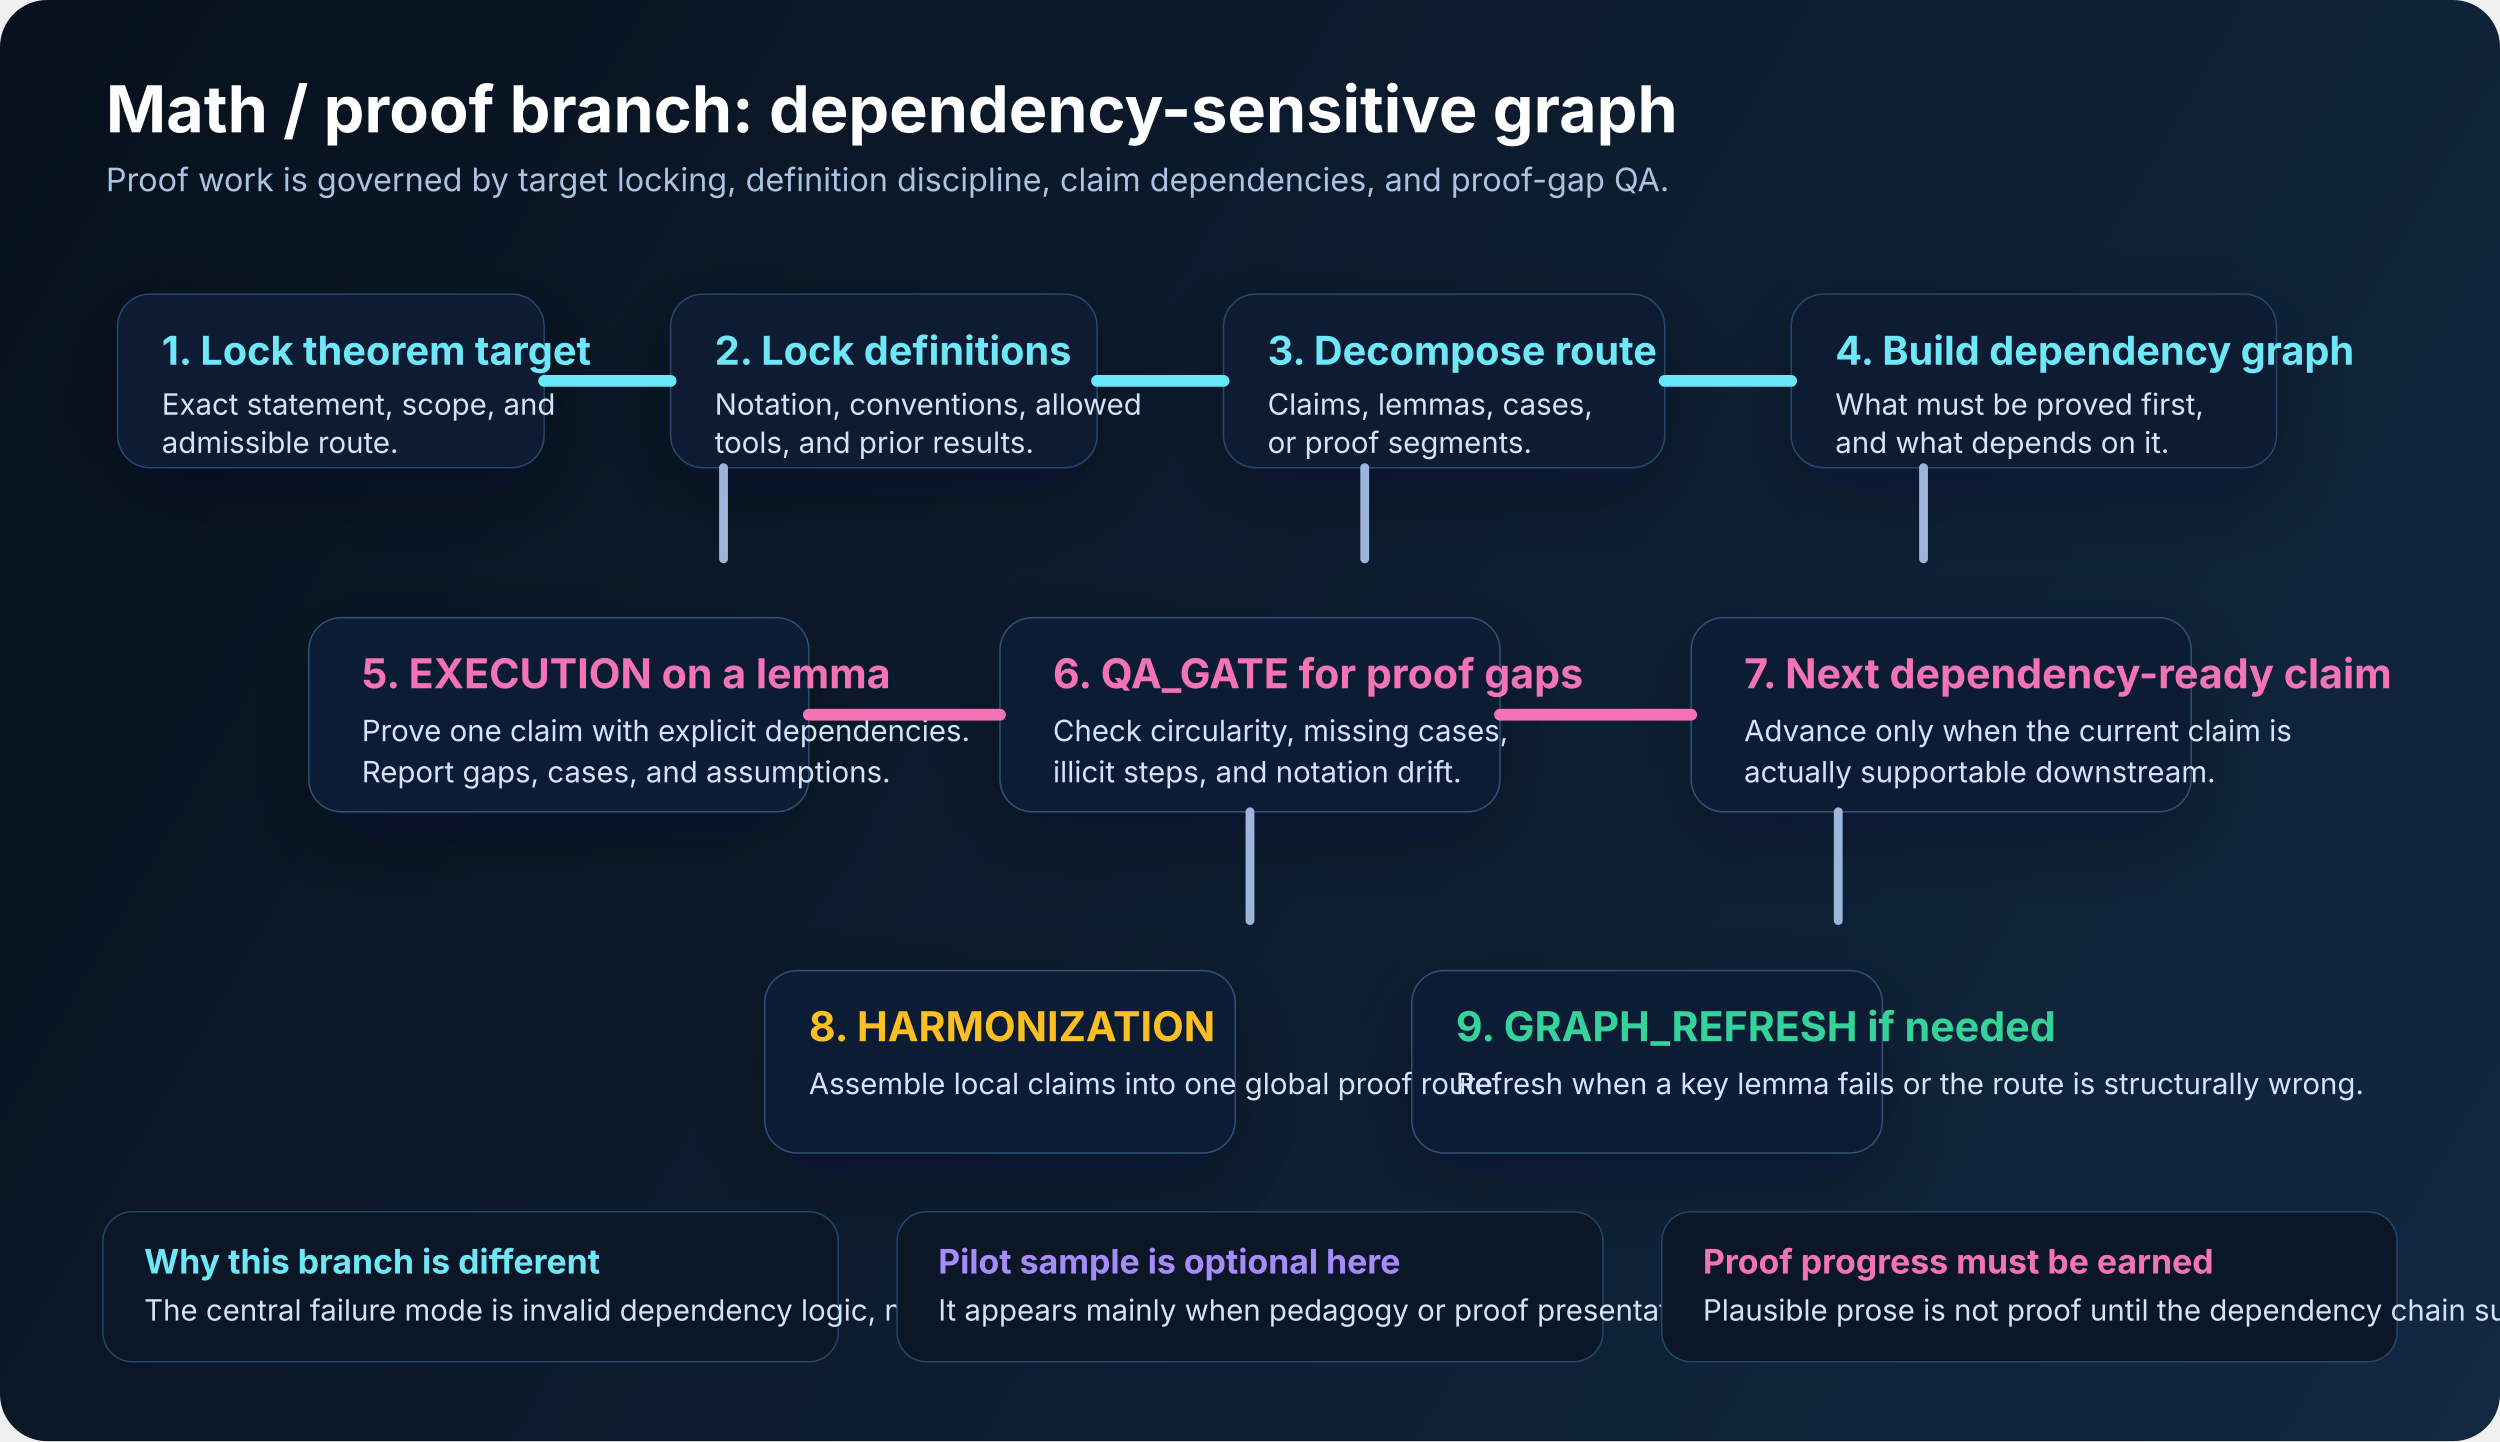
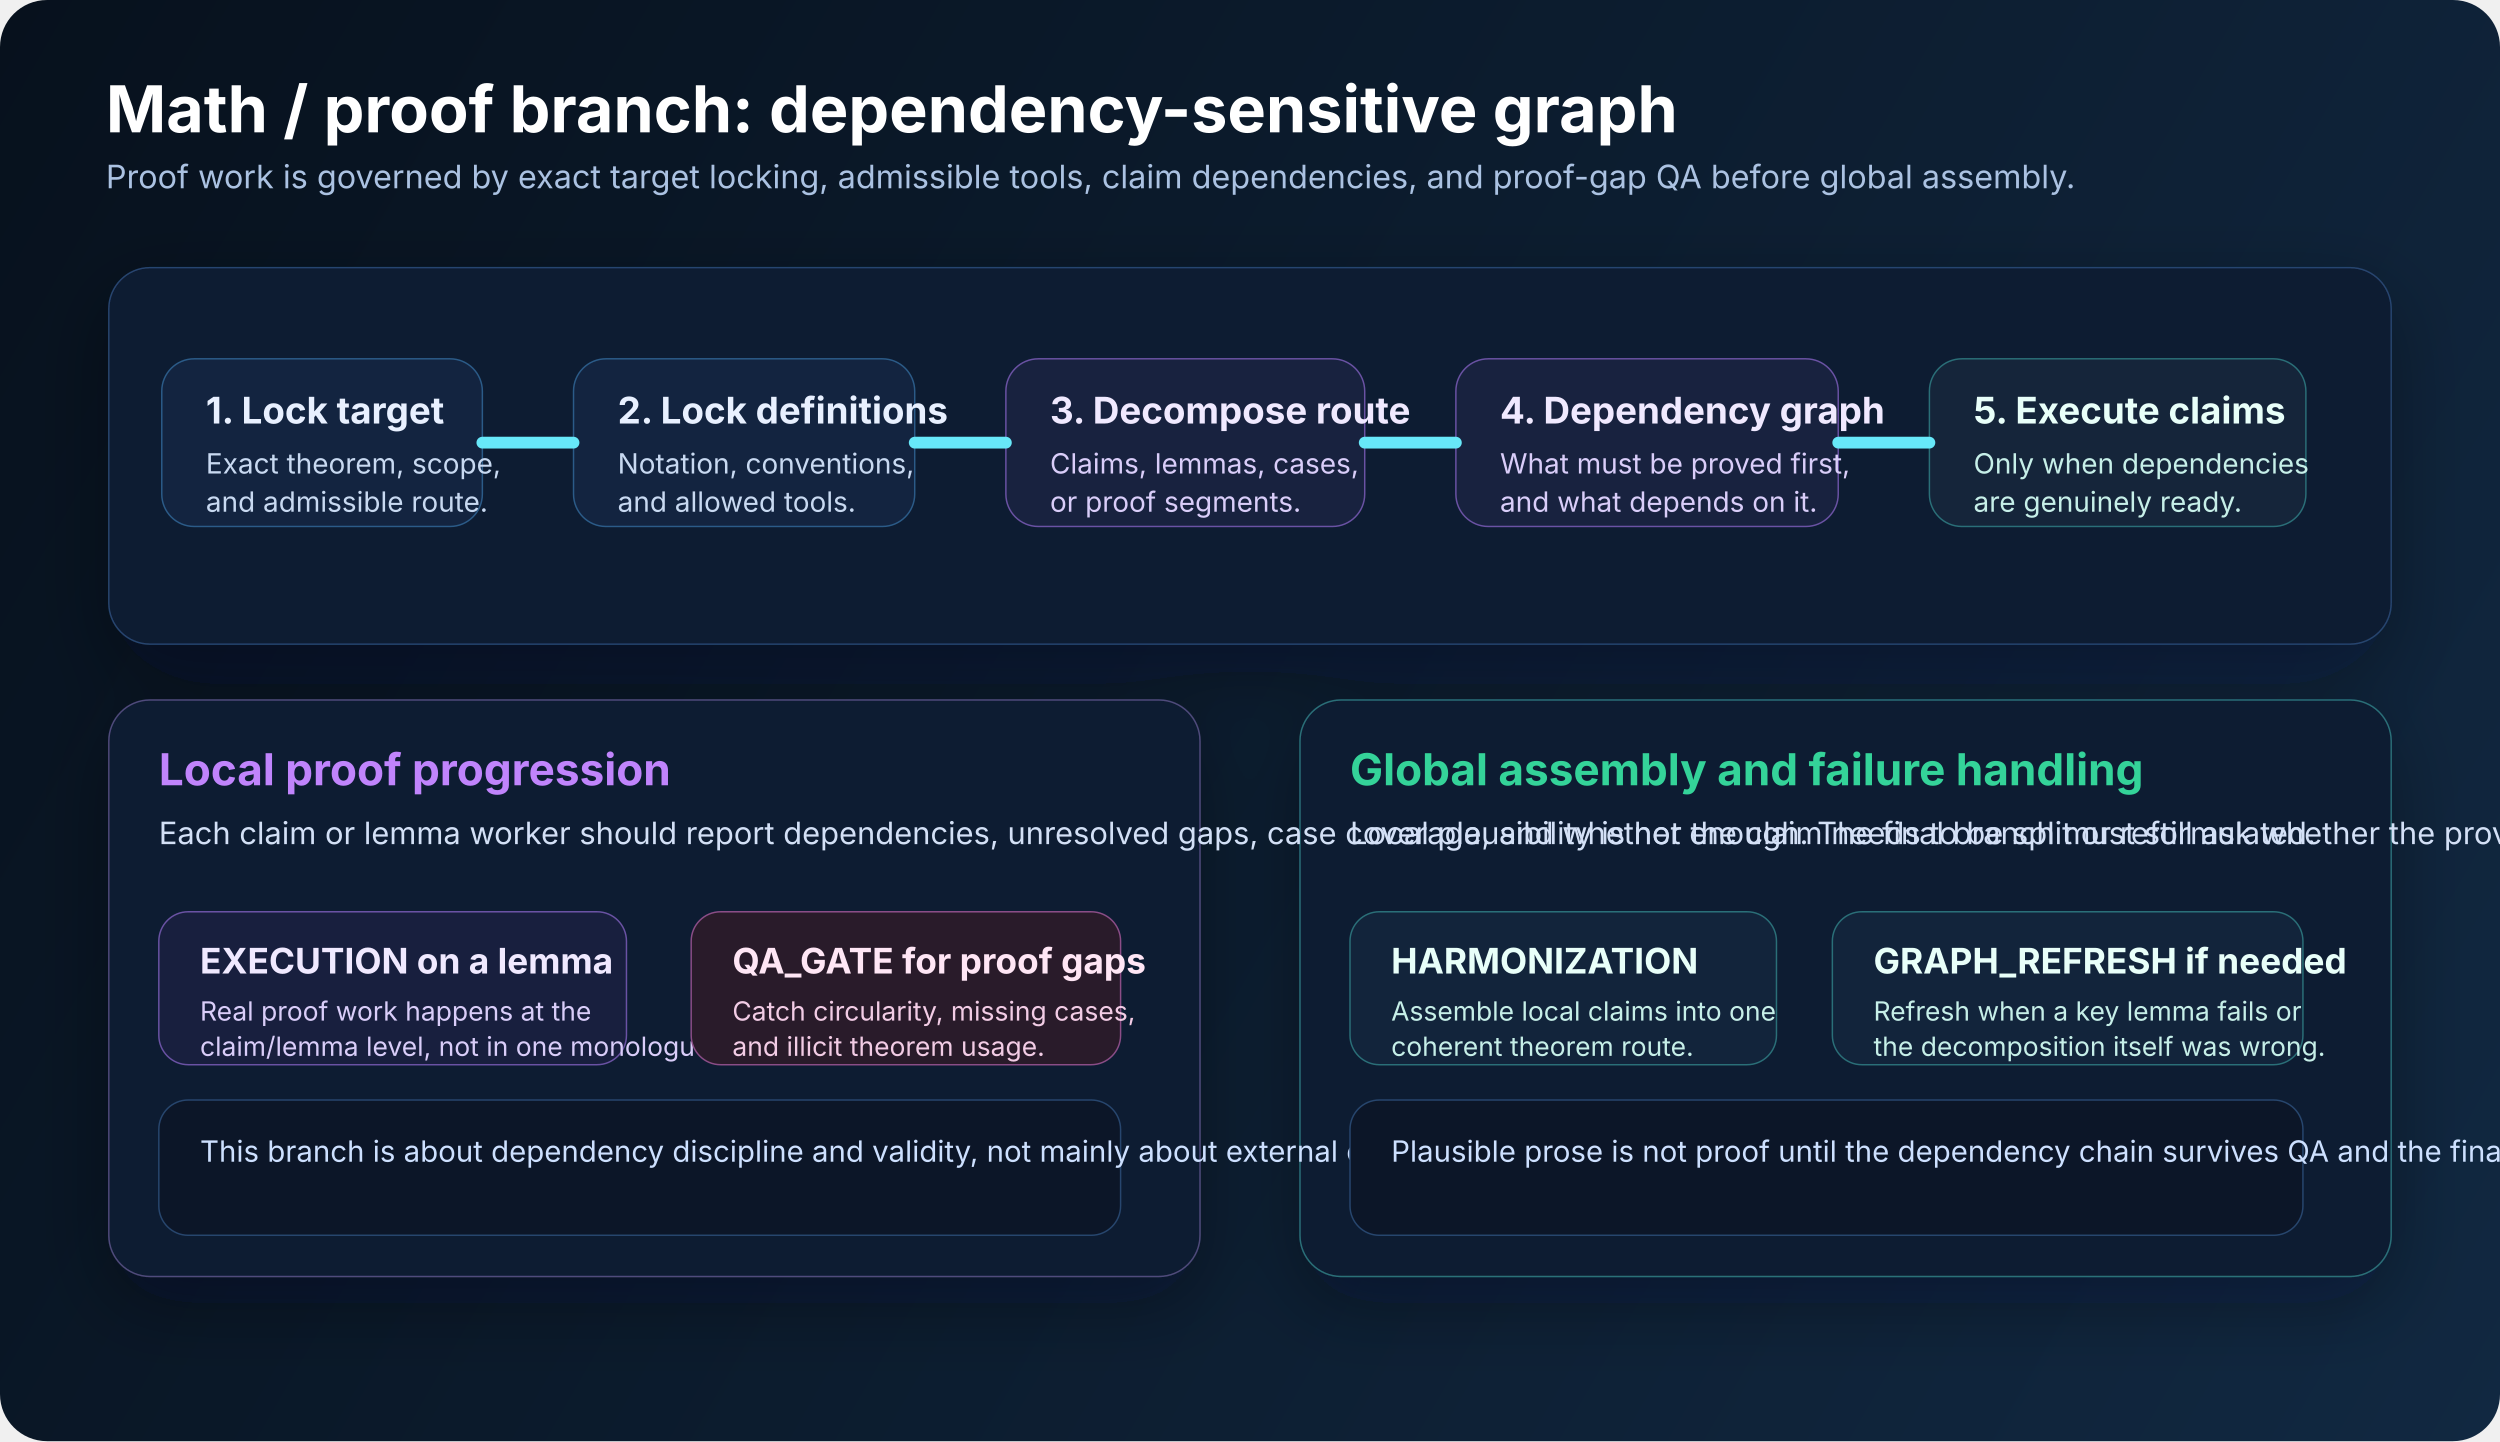
<svg xmlns="http://www.w3.org/2000/svg" width="1700" height="980" viewBox="0 0 1700 980" fill="none">
  <defs>
    <linearGradient id="bg" x1="0" y1="0" x2="1700" y2="980" gradientUnits="userSpaceOnUse">
      <stop stop-color="#07111D" />
      <stop offset="1" stop-color="#112841" />
    </linearGradient>
    <filter id="shadow" x="-20%" y="-20%" width="140%" height="140%">
      <feDropShadow dx="0" dy="18" stdDeviation="26" flood-color="#020617" flood-opacity="0.34" />
    </filter>
  </defs>
  <rect width="1700" height="980" rx="32" fill="url(#bg)" />
  <text x="72" y="90" fill="white" font-size="44" font-family="Inter, Segoe UI, Arial" font-weight="700">Math / proof branch: dependency-sensitive graph</text>
-   <text x="72" y="130" fill="#ABC2E2" font-size="22" font-family="Inter, Segoe UI, Arial">Proof work is governed by target locking, definition discipline, claim dependencies, and proof-gap QA.</text>
+   <text x="72" y="128" fill="#ABC2E2" font-size="22" font-family="Inter, Segoe UI, Arial">Proof work is governed by exact target locking, admissible tools, claim dependencies, and proof-gap QA before global assembly.</text>
  <g filter="url(#shadow)">
-     <rect x="80" y="200" width="290" height="118" rx="22" fill="#0F1B31" stroke="#26476E" />
-     <rect x="456" y="200" width="290" height="118" rx="22" fill="#0F1B31" stroke="#26476E" />
-     <rect x="832" y="200" width="300" height="118" rx="22" fill="#0F1B31" stroke="#26476E" />
-     <rect x="1218" y="200" width="330" height="118" rx="22" fill="#0F1B31" stroke="#26476E" />
-     <rect x="210" y="420" width="340" height="132" rx="22" fill="#101D35" stroke="#315074" />
-     <rect x="680" y="420" width="340" height="132" rx="22" fill="#101D35" stroke="#315074" />
-     <rect x="1150" y="420" width="340" height="132" rx="22" fill="#101D35" stroke="#315074" />
-     <rect x="520" y="660" width="320" height="124" rx="22" fill="#101D35" stroke="#315074" />
-     <rect x="960" y="660" width="320" height="124" rx="22" fill="#101D35" stroke="#315074" />
+     <rect x="74" y="182" width="1552" height="256" rx="28" fill="#0E1A30" stroke="#28456F" />
+     <rect x="74" y="476" width="742" height="392" rx="28" fill="#0E1A30" stroke="#4F4B7B" />
+     <rect x="884" y="476" width="742" height="392" rx="28" fill="#0E1A30" stroke="#2A6F78" />
  </g>
-   <text x="110" y="248" fill="#6EE7F9" font-size="27" font-family="Inter, Segoe UI, Arial" font-weight="700">1. Lock theorem target</text>
-   <text x="110" y="282" fill="#D5E3FA" font-size="20" font-family="Inter, Segoe UI, Arial">Exact statement, scope, and</text>
-   <text x="110" y="308" fill="#D5E3FA" font-size="20" font-family="Inter, Segoe UI, Arial">admissible route.</text>
-   <text x="486" y="248" fill="#6EE7F9" font-size="27" font-family="Inter, Segoe UI, Arial" font-weight="700">2. Lock definitions</text>
-   <text x="486" y="282" fill="#D5E3FA" font-size="20" font-family="Inter, Segoe UI, Arial">Notation, conventions, allowed</text>
-   <text x="486" y="308" fill="#D5E3FA" font-size="20" font-family="Inter, Segoe UI, Arial">tools, and prior results.</text>
-   <text x="862" y="248" fill="#6EE7F9" font-size="27" font-family="Inter, Segoe UI, Arial" font-weight="700">3. Decompose route</text>
-   <text x="862" y="282" fill="#D5E3FA" font-size="20" font-family="Inter, Segoe UI, Arial">Claims, lemmas, cases,</text>
-   <text x="862" y="308" fill="#D5E3FA" font-size="20" font-family="Inter, Segoe UI, Arial">or proof segments.</text>
-   <text x="1248" y="248" fill="#6EE7F9" font-size="27" font-family="Inter, Segoe UI, Arial" font-weight="700">4. Build dependency graph</text>
-   <text x="1248" y="282" fill="#D5E3FA" font-size="20" font-family="Inter, Segoe UI, Arial">What must be proved first,</text>
-   <text x="1248" y="308" fill="#D5E3FA" font-size="20" font-family="Inter, Segoe UI, Arial">and what depends on it.</text>
-   <path d="M370 259H456" stroke="#67E8F9" stroke-width="8" stroke-linecap="round" />
-   <path d="M746 259H832" stroke="#67E8F9" stroke-width="8" stroke-linecap="round" />
-   <path d="M1132 259H1218" stroke="#67E8F9" stroke-width="8" stroke-linecap="round" />
-   <path d="M492 318V380" stroke="#9DB5DB" stroke-width="6" stroke-linecap="round" />
-   <path d="M928 318V380" stroke="#9DB5DB" stroke-width="6" stroke-linecap="round" />
-   <path d="M1308 318V380" stroke="#9DB5DB" stroke-width="6" stroke-linecap="round" />
-   <text x="246" y="468" fill="#F472B6" font-size="28" font-family="Inter, Segoe UI, Arial" font-weight="700">5. EXECUTION on a lemma</text>
-   <text x="246" y="504" fill="#D5E3FA" font-size="20" font-family="Inter, Segoe UI, Arial">Prove one claim with explicit dependencies.</text>
-   <text x="246" y="532" fill="#D5E3FA" font-size="20" font-family="Inter, Segoe UI, Arial">Report gaps, cases, and assumptions.</text>
-   <text x="716" y="468" fill="#F472B6" font-size="28" font-family="Inter, Segoe UI, Arial" font-weight="700">6. QA_GATE for proof gaps</text>
-   <text x="716" y="504" fill="#D5E3FA" font-size="20" font-family="Inter, Segoe UI, Arial">Check circularity, missing cases,</text>
-   <text x="716" y="532" fill="#D5E3FA" font-size="20" font-family="Inter, Segoe UI, Arial">illicit steps, and notation drift.</text>
-   <text x="1186" y="468" fill="#F472B6" font-size="28" font-family="Inter, Segoe UI, Arial" font-weight="700">7. Next dependency-ready claim</text>
-   <text x="1186" y="504" fill="#D5E3FA" font-size="20" font-family="Inter, Segoe UI, Arial">Advance only when the current claim is</text>
-   <text x="1186" y="532" fill="#D5E3FA" font-size="20" font-family="Inter, Segoe UI, Arial">actually supportable downstream.</text>
-   <path d="M550 486H680" stroke="#F472B6" stroke-width="8" stroke-linecap="round" />
-   <path d="M1020 486H1150" stroke="#F472B6" stroke-width="8" stroke-linecap="round" />
-   <path d="M850 552V626" stroke="#9DB5DB" stroke-width="6" stroke-linecap="round" />
-   <path d="M1250 552V626" stroke="#9DB5DB" stroke-width="6" stroke-linecap="round" />
-   <text x="550" y="708" fill="#FBBF24" font-size="28" font-family="Inter, Segoe UI, Arial" font-weight="700">8. HARMONIZATION</text>
-   <text x="550" y="744" fill="#D5E3FA" font-size="20" font-family="Inter, Segoe UI, Arial">Assemble local claims into one global proof route.</text>
-   <text x="990" y="708" fill="#34D399" font-size="28" font-family="Inter, Segoe UI, Arial" font-weight="700">9. GRAPH_REFRESH if needed</text>
-   <text x="990" y="744" fill="#D5E3FA" font-size="20" font-family="Inter, Segoe UI, Arial">Refresh when a key lemma fails or the route is structurally wrong.</text>
-   <rect x="70" y="824" width="500" height="102" rx="20" fill="#0B1627" stroke="#244668" />
-   <text x="98" y="866" fill="#6EE7F9" font-size="23" font-family="Inter, Segoe UI, Arial" font-weight="700">Why this branch is different</text>
-   <text x="98" y="898" fill="#D5E3FA" font-size="20" font-family="Inter, Segoe UI, Arial">The central failure mode is invalid dependency logic, not stale facts or style drift.</text>
-   <rect x="610" y="824" width="480" height="102" rx="20" fill="#0B1627" stroke="#244668" />
-   <text x="638" y="866" fill="#A78BFA" font-size="23" font-family="Inter, Segoe UI, Arial" font-weight="700">Pilot sample is optional here</text>
-   <text x="638" y="898" fill="#D5E3FA" font-size="20" font-family="Inter, Segoe UI, Arial">It appears mainly when pedagogy or proof presentation style also matters.</text>
-   <rect x="1130" y="824" width="500" height="102" rx="20" fill="#0B1627" stroke="#244668" />
-   <text x="1158" y="866" fill="#F472B6" font-size="23" font-family="Inter, Segoe UI, Arial" font-weight="700">Proof progress must be earned</text>
-   <text x="1158" y="898" fill="#D5E3FA" font-size="20" font-family="Inter, Segoe UI, Arial">Plausible prose is not proof until the dependency chain survives QA.</text>
+   <rect x="110" y="244" width="218" height="114" rx="22" fill="#132440" stroke="#2B5B88" />
+   <text x="140" y="288" fill="#E8F0FF" font-size="25" font-family="Inter, Segoe UI, Arial" font-weight="700">1. Lock target</text>
+   <text x="140" y="322" fill="#C8D9F1" font-size="19" font-family="Inter, Segoe UI, Arial">Exact theorem, scope,</text>
+   <text x="140" y="348" fill="#C8D9F1" font-size="19" font-family="Inter, Segoe UI, Arial">and admissible route.</text>
+   <rect x="390" y="244" width="232" height="114" rx="22" fill="#132440" stroke="#2B5B88" />
+   <text x="420" y="288" fill="#E8F0FF" font-size="25" font-family="Inter, Segoe UI, Arial" font-weight="700">2. Lock definitions</text>
+   <text x="420" y="322" fill="#C8D9F1" font-size="19" font-family="Inter, Segoe UI, Arial">Notation, conventions,</text>
+   <text x="420" y="348" fill="#C8D9F1" font-size="19" font-family="Inter, Segoe UI, Arial">and allowed tools.</text>
+   <rect x="684" y="244" width="244" height="114" rx="22" fill="#18223F" stroke="#6A52A4" />
+   <text x="714" y="288" fill="#F0E9FF" font-size="25" font-family="Inter, Segoe UI, Arial" font-weight="700">3. Decompose route</text>
+   <text x="714" y="322" fill="#D9CDF9" font-size="19" font-family="Inter, Segoe UI, Arial">Claims, lemmas, cases,</text>
+   <text x="714" y="348" fill="#D9CDF9" font-size="19" font-family="Inter, Segoe UI, Arial">or proof segments.</text>
+   <rect x="990" y="244" width="260" height="114" rx="22" fill="#18223F" stroke="#6A52A4" />
+   <text x="1020" y="288" fill="#F0E9FF" font-size="25" font-family="Inter, Segoe UI, Arial" font-weight="700">4. Dependency graph</text>
+   <text x="1020" y="322" fill="#D9CDF9" font-size="19" font-family="Inter, Segoe UI, Arial">What must be proved first,</text>
+   <text x="1020" y="348" fill="#D9CDF9" font-size="19" font-family="Inter, Segoe UI, Arial">and what depends on it.</text>
+   <rect x="1312" y="244" width="256" height="114" rx="22" fill="#15253A" stroke="#2A6F78" />
+   <text x="1342" y="288" fill="#E8FFF9" font-size="25" font-family="Inter, Segoe UI, Arial" font-weight="700">5. Execute claims</text>
+   <text x="1342" y="322" fill="#C6EFE8" font-size="19" font-family="Inter, Segoe UI, Arial">Only when dependencies</text>
+   <text x="1342" y="348" fill="#C6EFE8" font-size="19" font-family="Inter, Segoe UI, Arial">are genuinely ready.</text>
+   <path d="M328 301H390" stroke="#67E8F9" stroke-width="8" stroke-linecap="round" />
+   <path d="M622 301H684" stroke="#67E8F9" stroke-width="8" stroke-linecap="round" />
+   <path d="M928 301H990" stroke="#67E8F9" stroke-width="8" stroke-linecap="round" />
+   <path d="M1250 301H1312" stroke="#67E8F9" stroke-width="8" stroke-linecap="round" />
+   <text x="108" y="534" fill="#C084FC" font-size="30" font-family="Inter, Segoe UI, Arial" font-weight="700">Local proof progression</text>
+   <text x="108" y="574" fill="#D3E0F6" font-size="21" font-family="Inter, Segoe UI, Arial">Each claim or lemma worker should report dependencies, unresolved gaps, case coverage, and whether the claim needs to be split or reformulated.</text>
+   <rect x="108" y="620" width="318" height="104" rx="20" fill="#181F3E" stroke="#6A52A4" />
+   <text x="136" y="662" fill="#F0E9FF" font-size="24" font-family="Inter, Segoe UI, Arial" font-weight="700">EXECUTION on a lemma</text>
+   <text x="136" y="694" fill="#D9CDF9" font-size="18" font-family="Inter, Segoe UI, Arial">Real proof work happens at the</text>
+   <text x="136" y="718" fill="#D9CDF9" font-size="18" font-family="Inter, Segoe UI, Arial">claim/lemma level, not in one monologue.</text>
+   <rect x="470" y="620" width="292" height="104" rx="20" fill="#291B2A" stroke="#8B4D87" />
+   <text x="498" y="662" fill="#FFE6F5" font-size="24" font-family="Inter, Segoe UI, Arial" font-weight="700">QA_GATE for proof gaps</text>
+   <text x="498" y="694" fill="#F2CCE5" font-size="18" font-family="Inter, Segoe UI, Arial">Catch circularity, missing cases,</text>
+   <text x="498" y="718" fill="#F2CCE5" font-size="18" font-family="Inter, Segoe UI, Arial">and illicit theorem usage.</text>
+   <rect x="108" y="748" width="654" height="92" rx="20" fill="#0C1628" stroke="#27466E" />
+   <text x="136" y="790" fill="#CDE0FF" font-size="20" font-family="Inter, Segoe UI, Arial">This branch is about dependency discipline and validity, not mainly about external evidence or stylistic polish.</text>
+   <text x="918" y="534" fill="#34D399" font-size="30" font-family="Inter, Segoe UI, Arial" font-weight="700">Global assembly and failure handling</text>
+   <text x="918" y="574" fill="#D3E0F6" font-size="21" font-family="Inter, Segoe UI, Arial">Local plausibility is not enough. The final branch must still ask whether the proven pieces assemble into the actual theorem as stated.</text>
+   <rect x="918" y="620" width="290" height="104" rx="20" fill="#12243B" stroke="#2A6F78" />
+   <text x="946" y="662" fill="#E8FFF9" font-size="24" font-family="Inter, Segoe UI, Arial" font-weight="700">HARMONIZATION</text>
+   <text x="946" y="694" fill="#C6EFE8" font-size="18" font-family="Inter, Segoe UI, Arial">Assemble local claims into one</text>
+   <text x="946" y="718" fill="#C6EFE8" font-size="18" font-family="Inter, Segoe UI, Arial">coherent theorem route.</text>
+   <rect x="1246" y="620" width="320" height="104" rx="20" fill="#12243B" stroke="#2A6F78" />
+   <text x="1274" y="662" fill="#E8FFF9" font-size="24" font-family="Inter, Segoe UI, Arial" font-weight="700">GRAPH_REFRESH if needed</text>
+   <text x="1274" y="694" fill="#C6EFE8" font-size="18" font-family="Inter, Segoe UI, Arial">Refresh when a key lemma fails or</text>
+   <text x="1274" y="718" fill="#C6EFE8" font-size="18" font-family="Inter, Segoe UI, Arial">the decomposition itself was wrong.</text>
+   <rect x="918" y="748" width="648" height="92" rx="20" fill="#0C1628" stroke="#27466E" />
+   <text x="946" y="790" fill="#CDE0FF" font-size="20" font-family="Inter, Segoe UI, Arial">Plausible prose is not proof until the dependency chain survives QA and the final theorem route actually closes.</text>
</svg>
